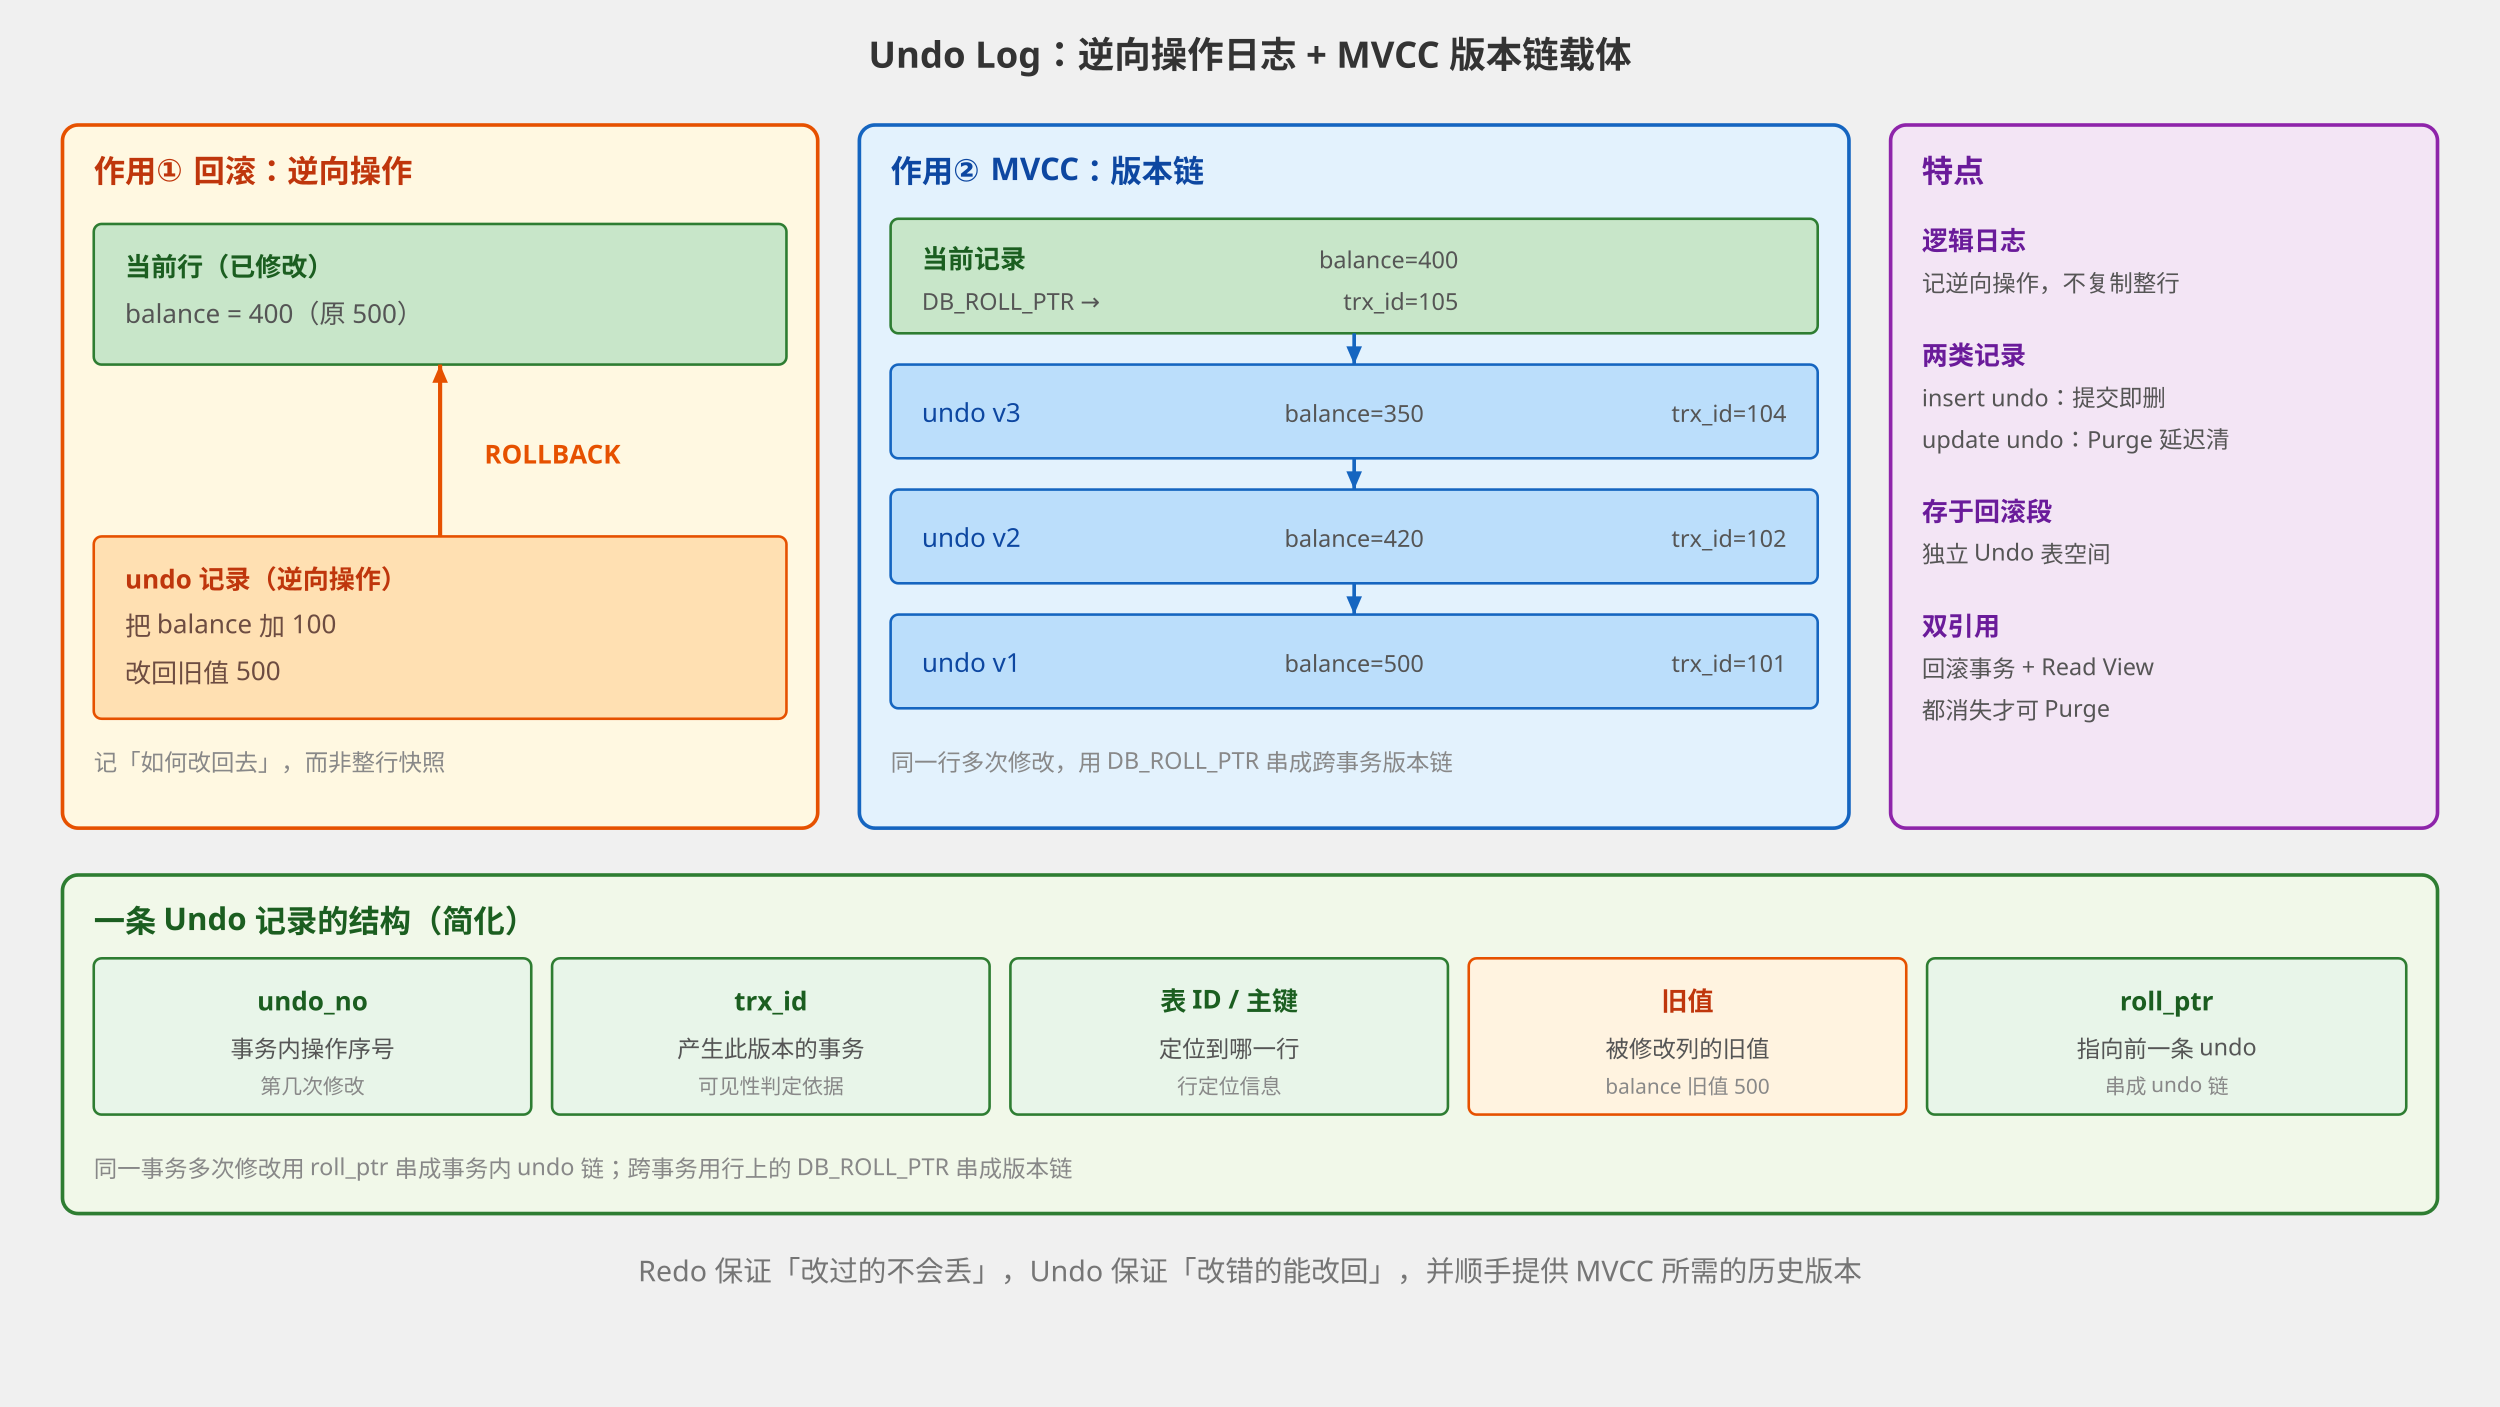
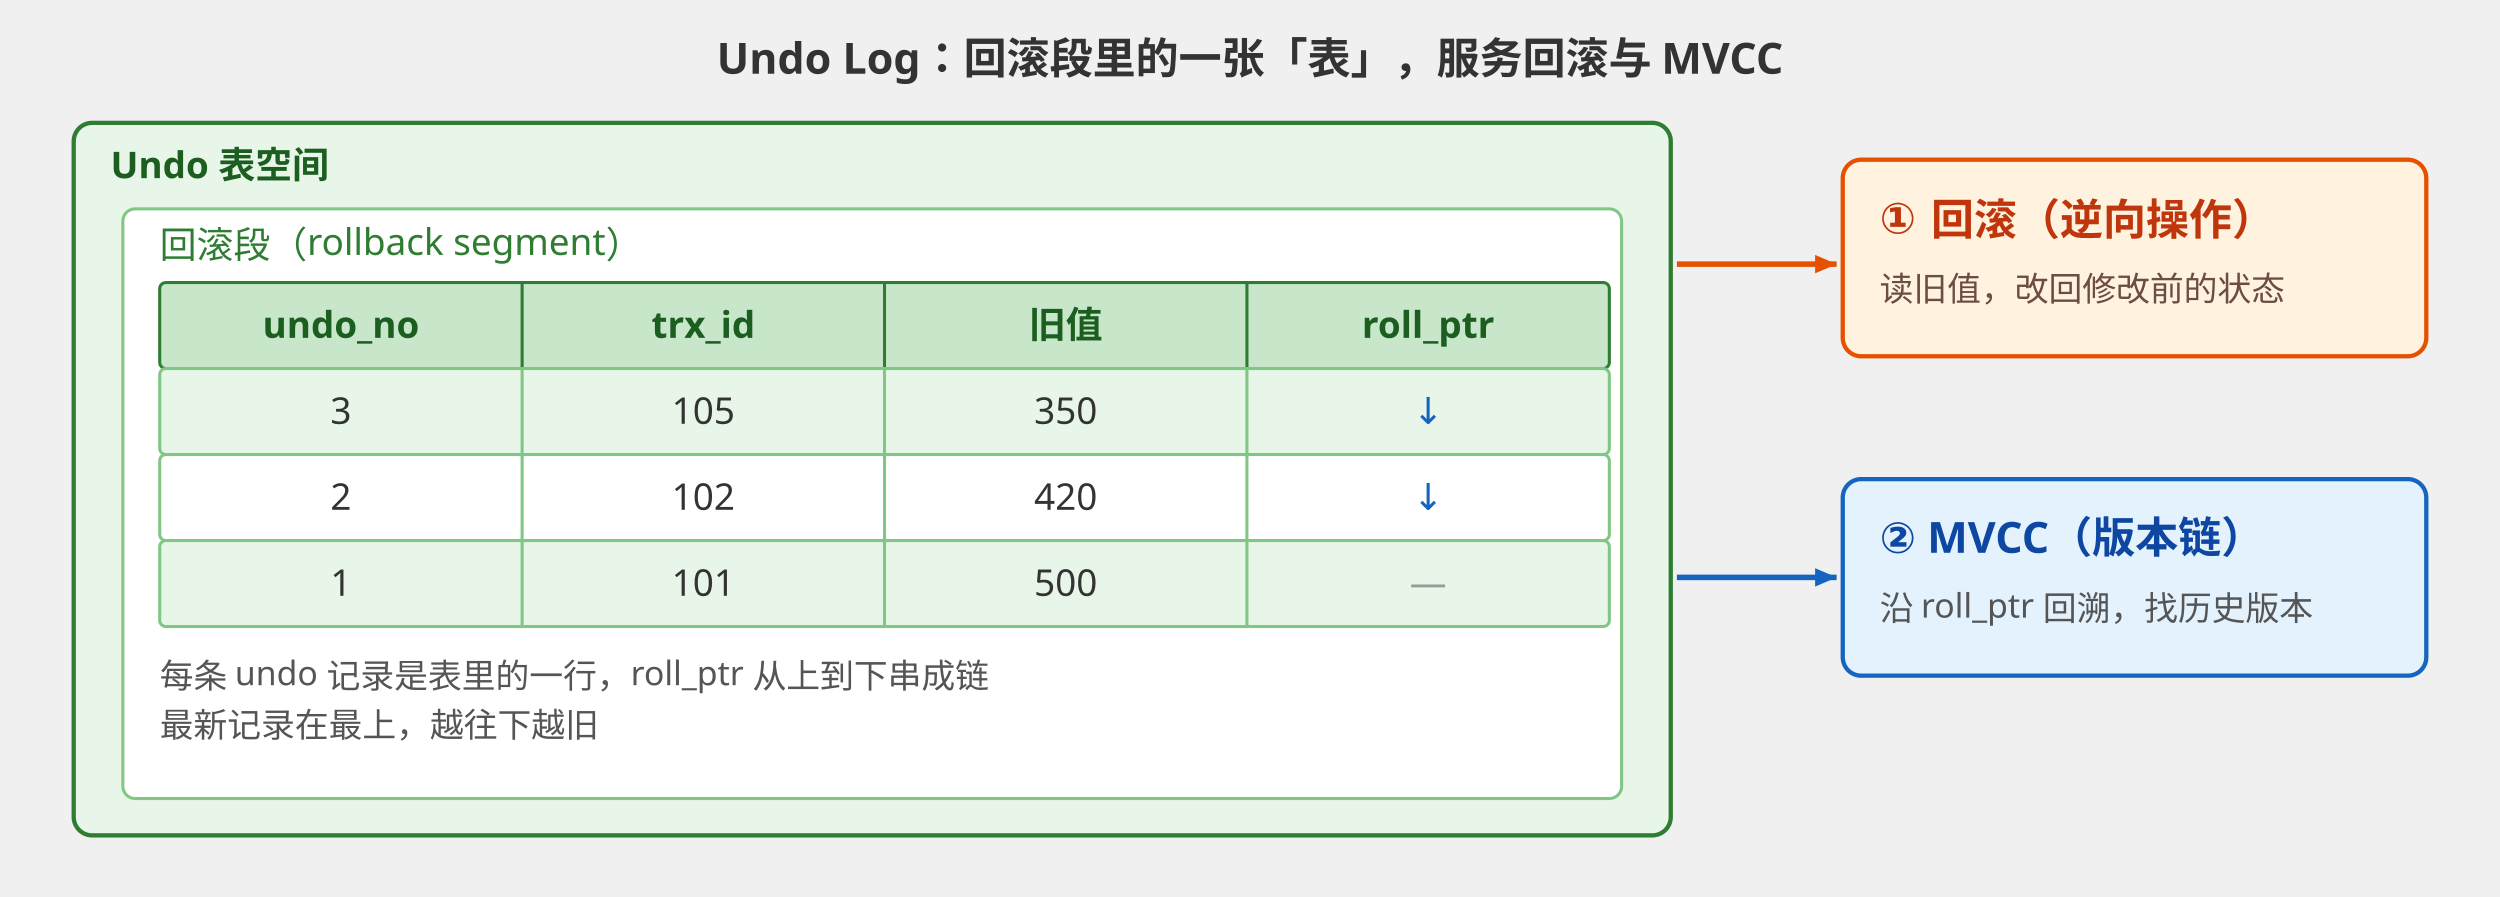
- <svg xmlns="http://www.w3.org/2000/svg" viewBox="0 0 960 540" font-family="'Noto Sans SC','PingFang SC','Microsoft YaHei',sans-serif" font-size="11">
+ <svg xmlns="http://www.w3.org/2000/svg" viewBox="0 0 814 292" font-family="'Noto Sans SC','PingFang SC','Microsoft YaHei',sans-serif" font-size="11">
  <defs>
    <marker id="arrRollback" markerWidth="10" markerHeight="10" refX="7" refY="3" orient="auto" markerUnits="userSpaceOnUse">
      <path d="M0,0 L7,3 L0,6 Z" fill="#e65100" />
    </marker>
    <marker id="arrVersion" markerWidth="10" markerHeight="10" refX="7" refY="3" orient="auto" markerUnits="userSpaceOnUse">
      <path d="M0,0 L7,3 L0,6 Z" fill="#1565c0" />
    </marker>
  </defs>
-   <text x="480" y="26" text-anchor="middle" font-size="14" font-weight="bold" fill="#333333">Undo Log：逆向操作日志 + MVCC 版本链载体</text>
-   <rect x="24" y="48" width="290" height="270" rx="6" fill="#fff8e1" stroke="#e65100" stroke-width="1.4" />
-   <text x="36" y="70" fill="#bf360c" font-weight="bold" font-size="12">作用① 回滚：逆向操作</text>
-   <rect x="36" y="86" width="266" height="54" rx="3" fill="#c8e6c9" stroke="#2e7d32" stroke-width="1" />
-   <text x="48" y="106" fill="#1b5e20" font-size="10" font-weight="bold">当前行（已修改）</text>
-   <text x="48" y="124" fill="#555555" font-size="10">balance = 400（原 500）</text>
-   <rect x="36" y="206" width="266" height="70" rx="3" fill="#ffe0b2" stroke="#e65100" stroke-width="1" />
-   <text x="48" y="226" fill="#bf360c" font-size="10" font-weight="bold">undo 记录（逆向操作）</text>
-   <text x="48" y="244" fill="#6d4c41" font-size="10">把 balance 加 100</text>
-   <text x="48" y="262" fill="#6d4c41" font-size="10">改回旧值 500</text>
-   <line x1="169" y1="206" x2="169" y2="140" stroke="#e65100" stroke-width="1.6" marker-end="url(#arrRollback)" />
-   <text x="186" y="178" fill="#e65100" font-size="10" font-weight="bold">ROLLBACK</text>
-   <text x="36" y="296" fill="#888888" font-size="9">记「如何改回去」，而非整行快照</text>
-   <rect x="330" y="48" width="380" height="270" rx="6" fill="#e3f2fd" stroke="#1565c0" stroke-width="1.4" />
-   <text x="342" y="70" fill="#0d47a1" font-weight="bold" font-size="12">作用② MVCC：版本链</text>
-   <rect x="342" y="84" width="356" height="44" rx="3" fill="#c8e6c9" stroke="#2e7d32" stroke-width="1" />
-   <text x="354" y="103" fill="#1b5e20" font-size="10" font-weight="bold">当前记录</text>
-   <text x="560" y="103" text-anchor="end" fill="#555555" font-size="9">balance=400</text>
-   <text x="354" y="119" fill="#555555" font-size="9">DB_ROLL_PTR →</text>
-   <text x="560" y="119" text-anchor="end" fill="#555555" font-size="9">trx_id=105</text>
-   <line x1="520" y1="128" x2="520" y2="140" stroke="#1565c0" stroke-width="1.4" marker-end="url(#arrVersion)" />
-   <rect x="342" y="140" width="356" height="36" rx="3" fill="#bbdefb" stroke="#1565c0" stroke-width="1" />
-   <text x="354" y="162" fill="#0d47a1" font-size="10">undo v3</text>
-   <text x="520" y="162" text-anchor="middle" fill="#555555" font-size="9">balance=350</text>
-   <text x="686" y="162" text-anchor="end" fill="#555555" font-size="9">trx_id=104</text>
-   <line x1="520" y1="176" x2="520" y2="188" stroke="#1565c0" stroke-width="1.4" marker-end="url(#arrVersion)" />
-   <rect x="342" y="188" width="356" height="36" rx="3" fill="#bbdefb" stroke="#1565c0" stroke-width="1" />
-   <text x="354" y="210" fill="#0d47a1" font-size="10">undo v2</text>
-   <text x="520" y="210" text-anchor="middle" fill="#555555" font-size="9">balance=420</text>
-   <text x="686" y="210" text-anchor="end" fill="#555555" font-size="9">trx_id=102</text>
-   <line x1="520" y1="224" x2="520" y2="236" stroke="#1565c0" stroke-width="1.4" marker-end="url(#arrVersion)" />
-   <rect x="342" y="236" width="356" height="36" rx="3" fill="#bbdefb" stroke="#1565c0" stroke-width="1" />
-   <text x="354" y="258" fill="#0d47a1" font-size="10">undo v1</text>
-   <text x="520" y="258" text-anchor="middle" fill="#555555" font-size="9">balance=500</text>
-   <text x="686" y="258" text-anchor="end" fill="#555555" font-size="9">trx_id=101</text>
-   <text x="342" y="296" fill="#888888" font-size="9">同一行多次修改，用 DB_ROLL_PTR 串成跨事务版本链</text>
-   <rect x="726" y="48" width="210" height="270" rx="6" fill="#f3e5f5" stroke="#8e24aa" stroke-width="1.4" />
-   <text x="738" y="70" fill="#6a1b9a" font-weight="bold" font-size="12">特点</text>
-   <text x="738" y="96" fill="#6a1b9a" font-size="10" font-weight="bold">逻辑日志</text>
-   <text x="738" y="112" fill="#555555" font-size="9">记逆向操作，不复制整行</text>
-   <text x="738" y="140" fill="#6a1b9a" font-size="10" font-weight="bold">两类记录</text>
-   <text x="738" y="156" fill="#555555" font-size="9">insert undo：提交即删</text>
-   <text x="738" y="172" fill="#555555" font-size="9">update undo：Purge 延迟清</text>
-   <text x="738" y="200" fill="#6a1b9a" font-size="10" font-weight="bold">存于回滚段</text>
-   <text x="738" y="216" fill="#555555" font-size="9">独立 Undo 表空间</text>
-   <text x="738" y="244" fill="#6a1b9a" font-size="10" font-weight="bold">双引用</text>
-   <text x="738" y="260" fill="#555555" font-size="9">回滚事务 + Read View</text>
-   <text x="738" y="276" fill="#555555" font-size="9">都消失才可 Purge</text>
-   <rect x="24" y="336" width="912" height="130" rx="6" fill="#f1f8e9" stroke="#2e7d32" stroke-width="1.4" />
-   <text x="36" y="358" fill="#1b5e20" font-weight="bold" font-size="12">一条 Undo 记录的结构（简化）</text>
-   <rect x="36" y="368" width="168" height="60" rx="3" fill="#e8f5e9" stroke="#2e7d32" stroke-width="1" />
-   <text x="120" y="388" text-anchor="middle" fill="#1b5e20" font-size="10" font-weight="bold">undo_no</text>
-   <text x="120" y="406" text-anchor="middle" fill="#555555" font-size="9">事务内操作序号</text>
-   <text x="120" y="420" text-anchor="middle" fill="#888888" font-size="8">第几次修改</text>
-   <rect x="212" y="368" width="168" height="60" rx="3" fill="#e8f5e9" stroke="#2e7d32" stroke-width="1" />
-   <text x="296" y="388" text-anchor="middle" fill="#1b5e20" font-size="10" font-weight="bold">trx_id</text>
-   <text x="296" y="406" text-anchor="middle" fill="#555555" font-size="9">产生此版本的事务</text>
-   <text x="296" y="420" text-anchor="middle" fill="#888888" font-size="8">可见性判定依据</text>
-   <rect x="388" y="368" width="168" height="60" rx="3" fill="#e8f5e9" stroke="#2e7d32" stroke-width="1" />
-   <text x="472" y="388" text-anchor="middle" fill="#1b5e20" font-size="10" font-weight="bold">表 ID / 主键</text>
-   <text x="472" y="406" text-anchor="middle" fill="#555555" font-size="9">定位到哪一行</text>
-   <text x="472" y="420" text-anchor="middle" fill="#888888" font-size="8">行定位信息</text>
-   <rect x="564" y="368" width="168" height="60" rx="3" fill="#fff3e0" stroke="#e65100" stroke-width="1" />
-   <text x="648" y="388" text-anchor="middle" fill="#bf360c" font-size="10" font-weight="bold">旧值</text>
-   <text x="648" y="406" text-anchor="middle" fill="#555555" font-size="9">被修改列的旧值</text>
-   <text x="648" y="420" text-anchor="middle" fill="#888888" font-size="8">balance 旧值 500</text>
-   <rect x="740" y="368" width="184" height="60" rx="3" fill="#e8f5e9" stroke="#2e7d32" stroke-width="1" />
-   <text x="832" y="388" text-anchor="middle" fill="#1b5e20" font-size="10" font-weight="bold">roll_ptr</text>
-   <text x="832" y="406" text-anchor="middle" fill="#555555" font-size="9">指向前一条 undo</text>
-   <text x="832" y="420" text-anchor="middle" fill="#888888" font-size="8">串成 undo 链</text>
-   <text x="36" y="452" fill="#888888" font-size="9">同一事务多次修改用 roll_ptr 串成事务内 undo 链；跨事务用行上的 DB_ROLL_PTR 串成版本链</text>
-   <text x="480" y="492" text-anchor="middle" fill="#757575" font-size="11">Redo 保证「改过的不会丢」，Undo 保证「改错的能改回」，并顺手提供 MVCC 所需的历史版本</text>
+   <text x="407" y="24" text-anchor="middle" font-size="14" font-weight="bold" fill="#333333">Undo Log：回滚段里的一张「表」，服务回滚与 MVCC</text>
+   <rect x="24" y="40" width="520" height="232" rx="6" fill="#e8f5e9" stroke="#2e7d32" stroke-width="1.4" />
+   <text x="36" y="58" fill="#1b5e20" font-weight="bold" font-size="12">Undo 表空间</text>
+   <rect x="40" y="68" width="488" height="192" rx="4" fill="#ffffff" stroke="#81c784" stroke-width="1" />
+   <text x="52" y="84" fill="#2e7d32" font-size="12">回滚段（rollback segment）</text>
+   <rect x="52" y="92" width="472" height="28" rx="2" fill="#c8e6c9" stroke="#2e7d32" stroke-width="1" />
+   <line x1="170" y1="92" x2="170" y2="120" stroke="#2e7d32" stroke-width="1" />
+   <line x1="288" y1="92" x2="288" y2="120" stroke="#2e7d32" stroke-width="1" />
+   <line x1="406" y1="92" x2="406" y2="120" stroke="#2e7d32" stroke-width="1" />
+   <text x="111" y="110" text-anchor="middle" fill="#1b5e20" font-size="12" font-weight="bold">undo_no</text>
+   <text x="229" y="110" text-anchor="middle" fill="#1b5e20" font-size="12" font-weight="bold">trx_id</text>
+   <text x="347" y="110" text-anchor="middle" fill="#1b5e20" font-size="12" font-weight="bold">旧值</text>
+   <text x="465" y="110" text-anchor="middle" fill="#1b5e20" font-size="12" font-weight="bold">roll_ptr</text>
+   <rect x="52" y="120" width="472" height="28" rx="2" fill="#e8f5e9" stroke="#81c784" stroke-width="1" />
+   <line x1="170" y1="120" x2="170" y2="148" stroke="#81c784" stroke-width="1" />
+   <line x1="288" y1="120" x2="288" y2="148" stroke="#81c784" stroke-width="1" />
+   <line x1="406" y1="120" x2="406" y2="148" stroke="#81c784" stroke-width="1" />
+   <text x="111" y="138" text-anchor="middle" fill="#333333" font-size="12">3</text>
+   <text x="229" y="138" text-anchor="middle" fill="#333333" font-size="12">105</text>
+   <text x="347" y="138" text-anchor="middle" fill="#333333" font-size="12">350</text>
+   <text x="465" y="138" text-anchor="middle" fill="#1565c0" font-size="12">↓</text>
+   <rect x="52" y="148" width="472" height="28" rx="2" fill="#ffffff" stroke="#81c784" stroke-width="1" />
+   <line x1="170" y1="148" x2="170" y2="176" stroke="#81c784" stroke-width="1" />
+   <line x1="288" y1="148" x2="288" y2="176" stroke="#81c784" stroke-width="1" />
+   <line x1="406" y1="148" x2="406" y2="176" stroke="#81c784" stroke-width="1" />
+   <text x="111" y="166" text-anchor="middle" fill="#333333" font-size="12">2</text>
+   <text x="229" y="166" text-anchor="middle" fill="#333333" font-size="12">102</text>
+   <text x="347" y="166" text-anchor="middle" fill="#333333" font-size="12">420</text>
+   <text x="465" y="166" text-anchor="middle" fill="#1565c0" font-size="12">↓</text>
+   <rect x="52" y="176" width="472" height="28" rx="2" fill="#e8f5e9" stroke="#81c784" stroke-width="1" />
+   <line x1="170" y1="176" x2="170" y2="204" stroke="#81c784" stroke-width="1" />
+   <line x1="288" y1="176" x2="288" y2="204" stroke="#81c784" stroke-width="1" />
+   <line x1="406" y1="176" x2="406" y2="204" stroke="#81c784" stroke-width="1" />
+   <text x="111" y="194" text-anchor="middle" fill="#333333" font-size="12">1</text>
+   <text x="229" y="194" text-anchor="middle" fill="#333333" font-size="12">101</text>
+   <text x="347" y="194" text-anchor="middle" fill="#333333" font-size="12">500</text>
+   <text x="465" y="194" text-anchor="middle" fill="#999999" font-size="12">—</text>
+   <text x="52" y="224" fill="#555555" font-size="11">每条 undo 记录是表里的一行，roll_ptr 从上到下串成链</text>
+   <text x="52" y="240" fill="#555555" font-size="11">最新记录在最上，越往下越旧</text>
+   <rect x="600" y="52" width="190" height="64" rx="6" fill="#fff3e0" stroke="#e65100" stroke-width="1.4" />
+   <text x="612" y="76" fill="#bf360c" font-weight="bold" font-size="14">① 回滚（逆向操作）</text>
+   <text x="612" y="98" fill="#6d4c41" font-size="11">读旧值，改回修改前的状态</text>
+   <rect x="600" y="156" width="190" height="64" rx="6" fill="#e3f2fd" stroke="#1565c0" stroke-width="1.4" />
+   <text x="612" y="180" fill="#0d47a1" font-weight="bold" font-size="14">② MVCC（版本链）</text>
+   <text x="612" y="202" fill="#555555" font-size="11">沿 roll_ptr 回溯，找历史版本</text>
+   <line x1="546" y1="86" x2="598" y2="86" stroke="#e65100" stroke-width="1.8" marker-end="url(#arrRollback)" />
+   <line x1="546" y1="188" x2="598" y2="188" stroke="#1565c0" stroke-width="1.8" marker-end="url(#arrVersion)" />
</svg>
